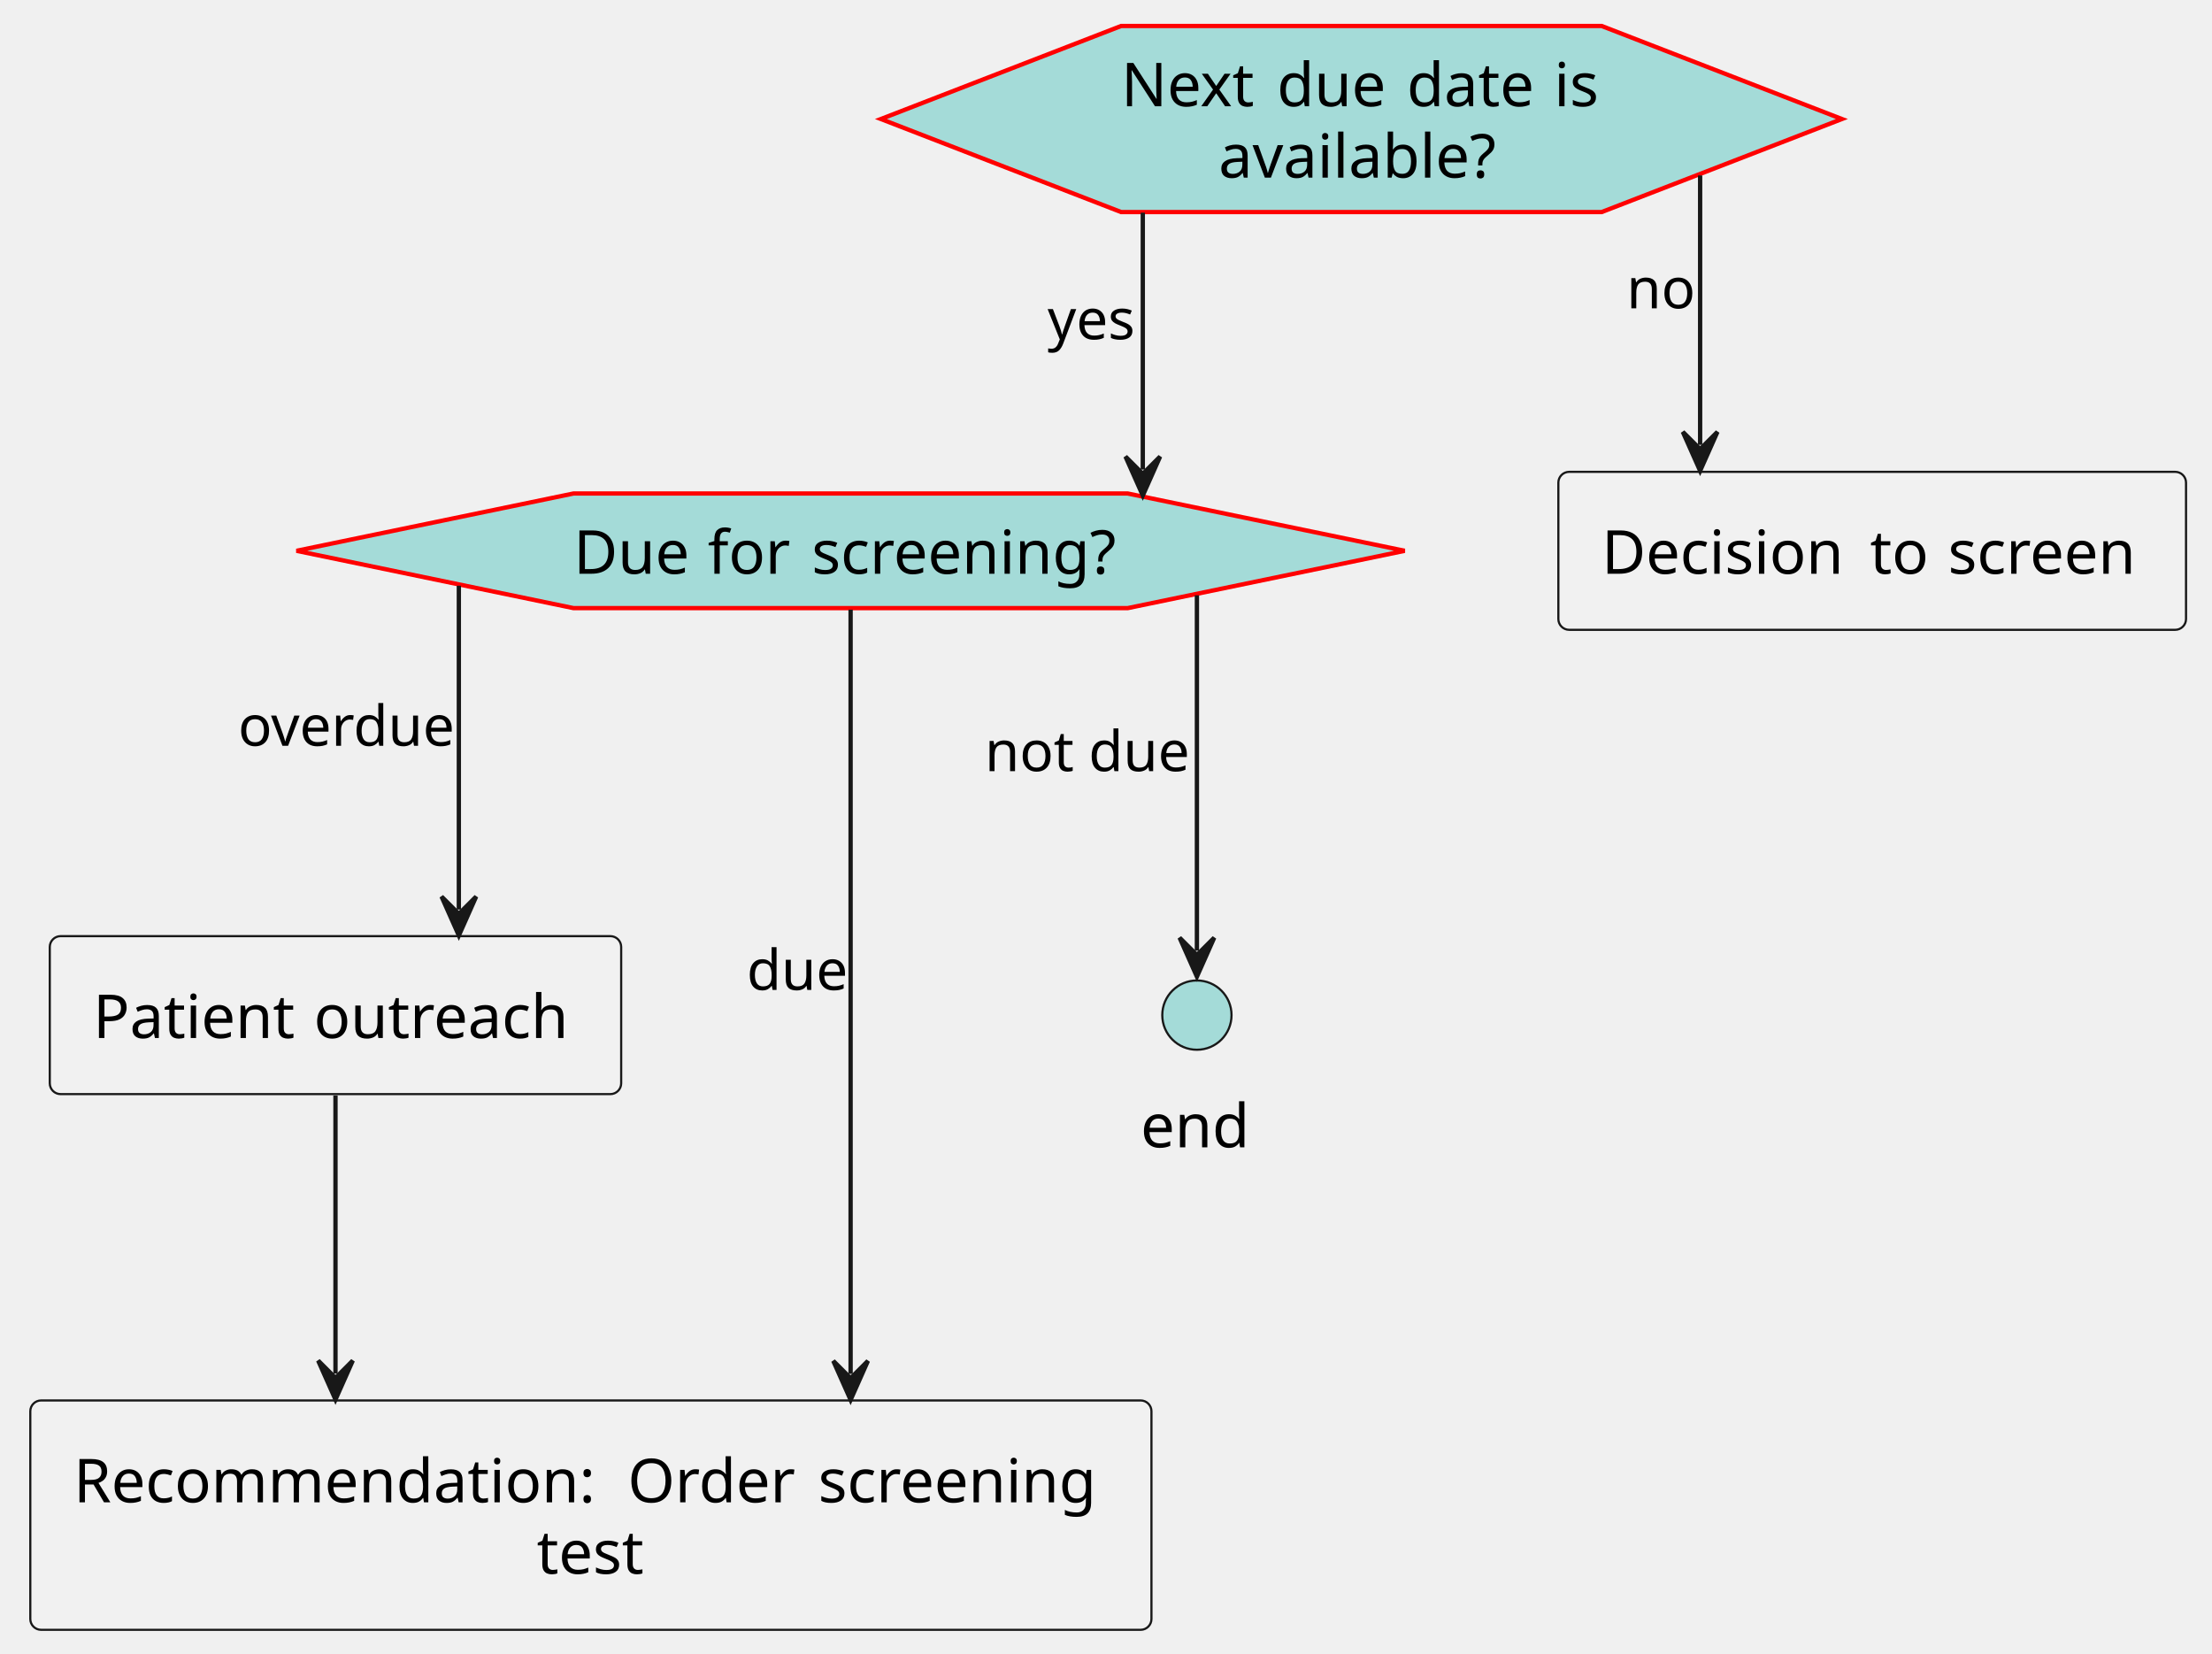
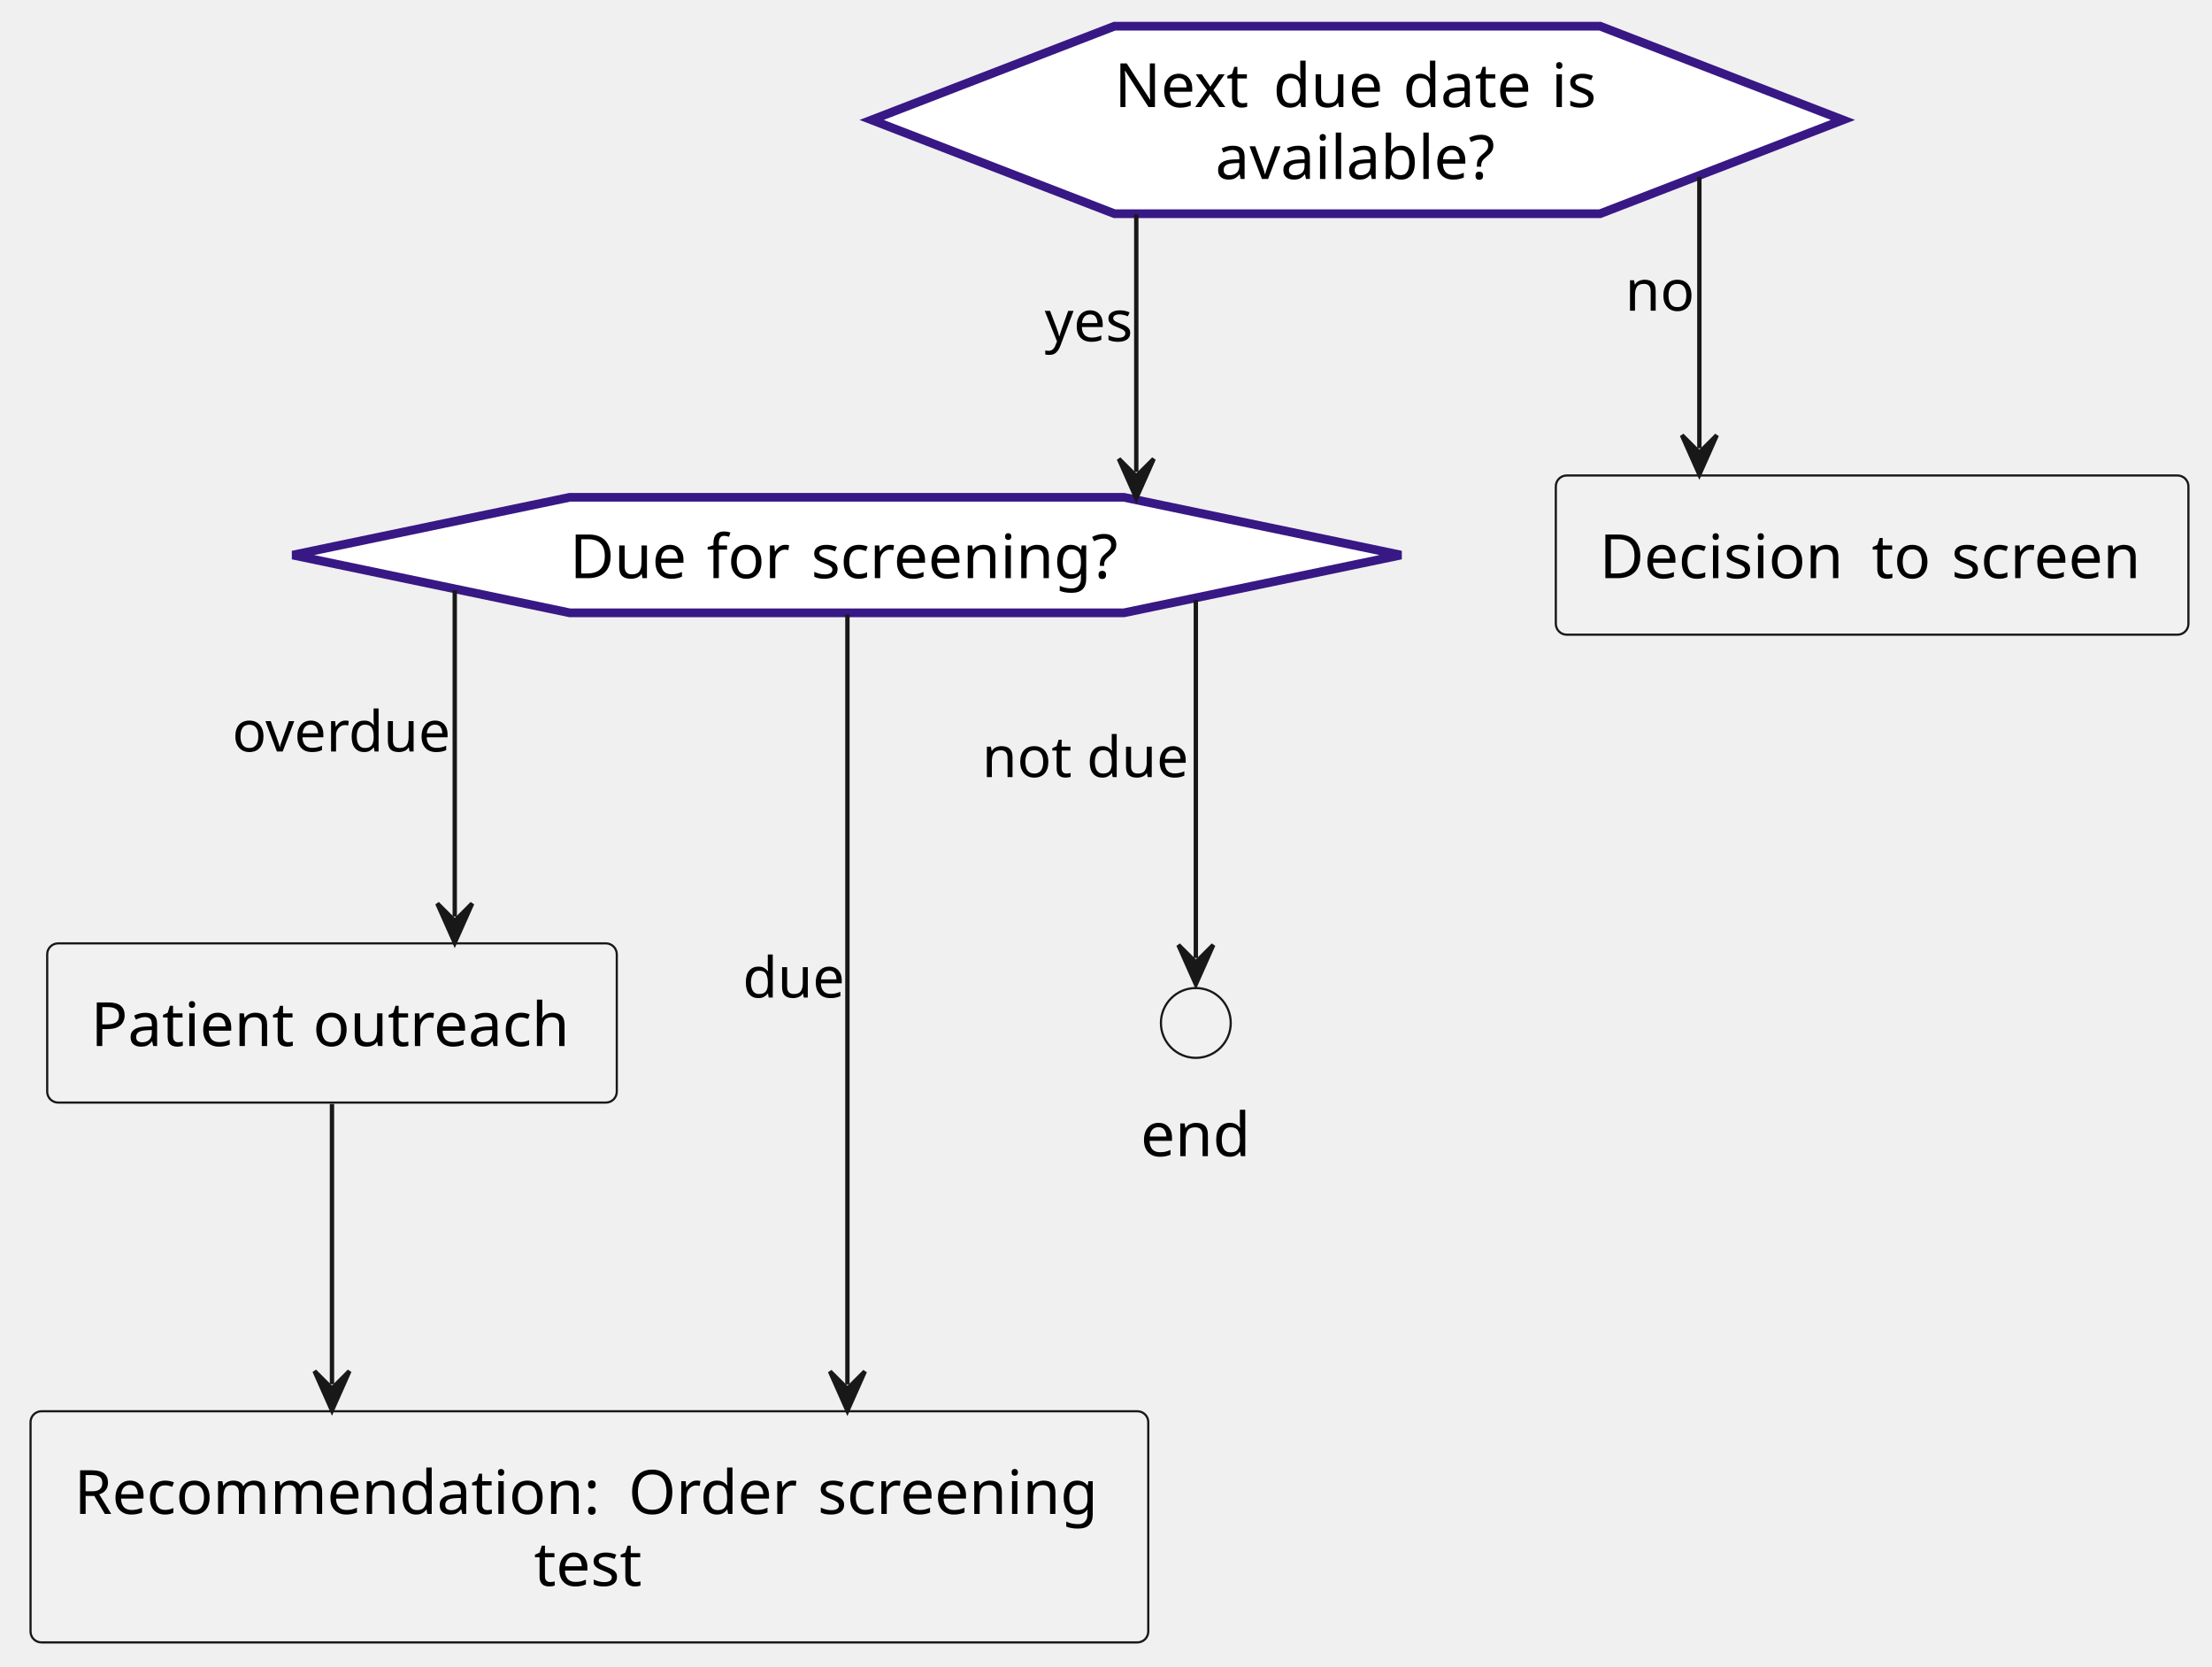
- <svg xmlns="http://www.w3.org/2000/svg" xmlns:xlink="http://www.w3.org/1999/xlink" contentStyleType="text/css" height="382px" preserveAspectRatio="none" style="width:511px;height:382px;background:#FFFFFF;" version="1.1" viewBox="0 0 511 382" width="511px" zoomAndPan="magnify">
+ <svg xmlns="http://www.w3.org/2000/svg" xmlns:xlink="http://www.w3.org/1999/xlink" contentStyleType="text/css" height="382px" preserveAspectRatio="none" style="width:507px;height:382px;background:#FFFFFF;" version="1.1" viewBox="0 0 507 382" width="507px" zoomAndPan="magnify">
  <defs />
  <g>
-     <g id="elem_eve_nextdueexists">
-       <a href="#eve-nextdueexists" target="_top" title="#eve-nextdueexists" xlink:actuate="onRequest" xlink:href="#eve-nextdueexists" xlink:show="new" xlink:title="#eve-nextdueexists" xlink:type="simple">
-         <polygon fill="#A4DBD8" points="425.5,27.49,370,6,259,6,203.5,27.49,259,48.98,370,48.98,425.5,27.49" style="stroke:#FF0000;stroke-width:1.0;" />
-         <text fill="#000000" font-family="sans-serif" font-size="14" lengthAdjust="spacing" textLength="32" x="259" y="24.535">Next</text>
-         <text fill="#000000" font-family="sans-serif" font-size="14" lengthAdjust="spacing" textLength="4" x="291" y="24.535"> </text>
-         <text fill="#000000" font-family="sans-serif" font-size="14" lengthAdjust="spacing" textLength="26" x="295" y="24.535">due</text>
-         <text fill="#000000" font-family="sans-serif" font-size="14" lengthAdjust="spacing" textLength="4" x="321" y="24.535"> </text>
-         <text fill="#000000" font-family="sans-serif" font-size="14" lengthAdjust="spacing" textLength="30" x="325" y="24.535">date</text>
-         <text fill="#000000" font-family="sans-serif" font-size="14" lengthAdjust="spacing" textLength="4" x="355" y="24.535"> </text>
-         <text fill="#000000" font-family="sans-serif" font-size="14" lengthAdjust="spacing" textLength="11" x="359" y="24.535">is</text>
-         <text fill="#000000" font-family="sans-serif" font-size="14" lengthAdjust="spacing" textLength="66" x="281.5" y="41.023">available?</text>
-       </a>
-     </g>
-     <g id="elem_eve_DetermineIfDueForScreening">
-       <a href="#eve-DetermineIfDueForScreening" target="_top" title="#eve-DetermineIfDueForScreening" xlink:actuate="onRequest" xlink:href="#eve-DetermineIfDueForScreening" xlink:show="new" xlink:title="#eve-DetermineIfDueForScreening" xlink:type="simple">
-         <polygon fill="#A4DBD8" points="324.5,127.22,260.5,113.98,132.5,113.98,68.5,127.22,132.5,140.46,260.5,140.46,324.5,127.22" style="stroke:#FF0000;stroke-width:1.0;" />
-         <text fill="#000000" font-family="sans-serif" font-size="14" lengthAdjust="spacing" textLength="27" x="132.5" y="132.515">Due</text>
-         <text fill="#000000" font-family="sans-serif" font-size="14" lengthAdjust="spacing" textLength="4" x="159.5" y="132.515"> </text>
-         <text fill="#000000" font-family="sans-serif" font-size="14" lengthAdjust="spacing" textLength="20" x="163.5" y="132.515">for</text>
-         <text fill="#000000" font-family="sans-serif" font-size="14" lengthAdjust="spacing" textLength="4" x="183.5" y="132.515"> </text>
-         <text fill="#000000" font-family="sans-serif" font-size="14" lengthAdjust="spacing" textLength="73" x="187.5" y="132.515">screening?</text>
-       </a>
-     </g>
-     <g id="elem_act_patientOutreach">
-       <a href="#act-patientOutreach" target="_top" title="#act-patientOutreach" xlink:actuate="onRequest" xlink:href="#act-patientOutreach" xlink:show="new" xlink:title="#act-patientOutreach" xlink:type="simple">
-         <rect fill="#F1F1F1" height="36.488" rx="2.5" ry="2.5" style="stroke:#181818;stroke-width:0.5;" width="132" x="11.5" y="216.22" />
-         <text fill="#000000" font-family="sans-serif" font-size="14" lengthAdjust="spacing" textLength="47" x="21.5" y="239.755">Patient</text>
-         <text fill="#000000" font-family="sans-serif" font-size="14" lengthAdjust="spacing" textLength="4" x="68.5" y="239.755"> </text>
-         <text fill="#000000" font-family="sans-serif" font-size="14" lengthAdjust="spacing" textLength="61" x="72.5" y="239.755">outreach</text>
-       </a>
-     </g>
-     <g id="elem_act_determinedue">
-       <a href="#act-determinedue" target="_top" title="#act-determinedue" xlink:actuate="onRequest" xlink:href="#act-determinedue" xlink:show="new" xlink:title="#act-determinedue" xlink:type="simple">
-         <rect fill="#F1F1F1" height="36.488" rx="2.5" ry="2.5" style="stroke:#181818;stroke-width:0.5;" width="145" x="360" y="108.98" />
-         <text fill="#000000" font-family="sans-serif" font-size="14" lengthAdjust="spacing" textLength="58" x="370" y="132.515">Decision</text>
-         <text fill="#000000" font-family="sans-serif" font-size="14" lengthAdjust="spacing" textLength="4" x="428" y="132.515"> </text>
-         <text fill="#000000" font-family="sans-serif" font-size="14" lengthAdjust="spacing" textLength="14" x="432" y="132.515">to</text>
-         <text fill="#000000" font-family="sans-serif" font-size="14" lengthAdjust="spacing" textLength="4" x="446" y="132.515"> </text>
-         <text fill="#000000" font-family="sans-serif" font-size="14" lengthAdjust="spacing" textLength="45" x="450" y="132.515">screen</text>
-       </a>
-     </g>
-     <g id="elem_act_orderTest">
-       <a href="#act-orderTest" target="_top" title="#act-orderTest" xlink:actuate="onRequest" xlink:href="#act-orderTest" xlink:show="new" xlink:title="#act-orderTest" xlink:type="simple">
-         <rect fill="#F1F1F1" height="52.977" rx="2.5" ry="2.5" style="stroke:#181818;stroke-width:0.5;" width="259" x="7" y="323.46" />
-         <text fill="#000000" font-family="sans-serif" font-size="14" lengthAdjust="spacing" textLength="124" x="17" y="346.995">Recommendation:</text>
-         <text fill="#000000" font-family="sans-serif" font-size="14" lengthAdjust="spacing" textLength="4" x="141" y="346.995"> </text>
-         <text fill="#000000" font-family="sans-serif" font-size="14" lengthAdjust="spacing" textLength="40" x="145" y="346.995">Order</text>
-         <text fill="#000000" font-family="sans-serif" font-size="14" lengthAdjust="spacing" textLength="4" x="185" y="346.995"> </text>
-         <text fill="#000000" font-family="sans-serif" font-size="14" lengthAdjust="spacing" textLength="67" x="189" y="346.995">screening</text>
-         <text fill="#000000" font-family="sans-serif" font-size="14" lengthAdjust="spacing" textLength="25" x="124" y="363.483">test</text>
-       </a>
-     </g>
+     <a href="#eve-nextdueexists" target="_top" title="#eve-nextdueexists" xlink:actuate="onRequest" xlink:href="#eve-nextdueexists" xlink:show="new" xlink:title="#eve-nextdueexists" xlink:type="simple">
+       <polygon fill="#FFFFFF" points="422.41,27.49,366.75,6,255.44,6,199.78,27.49,255.44,48.98,366.75,48.98,422.41,27.49" style="stroke:#381885;stroke-width:2;" />
+       <text fill="#000000" font-family="sans-serif" font-size="14" lengthAdjust="spacing" textLength="31.965" x="255.438" y="24.535">Next</text>
+       <text fill="#000000" font-family="sans-serif" font-size="14" lengthAdjust="spacing" textLength="4.43" x="287.403" y="24.535"> </text>
+       <text fill="#000000" font-family="sans-serif" font-size="14" lengthAdjust="spacing" textLength="25.3" x="291.833" y="24.535">due</text>
+       <text fill="#000000" font-family="sans-serif" font-size="14" lengthAdjust="spacing" textLength="4.43" x="317.132" y="24.535"> </text>
+       <text fill="#000000" font-family="sans-serif" font-size="14" lengthAdjust="spacing" textLength="29.579" x="321.562" y="24.535">date</text>
+       <text fill="#000000" font-family="sans-serif" font-size="14" lengthAdjust="spacing" textLength="4.43" x="351.141" y="24.535"> </text>
+       <text fill="#000000" font-family="sans-serif" font-size="14" lengthAdjust="spacing" textLength="11.184" x="355.571" y="24.535">is</text>
+       <text fill="#000000" font-family="sans-serif" font-size="14" lengthAdjust="spacing" textLength="65.099" x="278.547" y="41.023">available?</text>
+     </a>
+     <a href="#eve-DetermineIfDueForScreening" target="_top" title="#eve-DetermineIfDueForScreening" xlink:actuate="onRequest" xlink:href="#eve-DetermineIfDueForScreening" xlink:show="new" xlink:title="#eve-DetermineIfDueForScreening" xlink:type="simple">
+       <polygon fill="#FFFFFF" points="321.1,127.22,257.6,113.98,130.59,113.98,67.09,127.22,130.59,140.46,257.6,140.46,321.1,127.22" style="stroke:#381885;stroke-width:2;" />
+       <text fill="#000000" font-family="sans-serif" font-size="14" lengthAdjust="spacing" textLength="26.975" x="130.592" y="132.515">Due</text>
+       <text fill="#000000" font-family="sans-serif" font-size="14" lengthAdjust="spacing" textLength="4.43" x="157.567" y="132.515"> </text>
+       <text fill="#000000" font-family="sans-serif" font-size="14" lengthAdjust="spacing" textLength="19.476" x="161.997" y="132.515">for</text>
+       <text fill="#000000" font-family="sans-serif" font-size="14" lengthAdjust="spacing" textLength="4.43" x="181.472" y="132.515"> </text>
+       <text fill="#000000" font-family="sans-serif" font-size="14" lengthAdjust="spacing" textLength="71.695" x="185.902" y="132.515">screening?</text>
+     </a>
+     <a href="#act-patientOutreach" target="_top" title="#act-patientOutreach" xlink:actuate="onRequest" xlink:href="#act-patientOutreach" xlink:show="new" xlink:title="#act-patientOutreach" xlink:type="simple">
+       <rect fill="#F1F1F1" height="36.488" rx="2.5" ry="2.5" style="stroke:#181818;stroke-width:0.5;" width="130.551" x="10.82" y="216.22" />
+       <text fill="#000000" font-family="sans-serif" font-size="14" lengthAdjust="spacing" textLength="46.477" x="20.82" y="239.755">Patient</text>
+       <text fill="#000000" font-family="sans-serif" font-size="14" lengthAdjust="spacing" textLength="4.43" x="67.297" y="239.755"> </text>
+       <text fill="#000000" font-family="sans-serif" font-size="14" lengthAdjust="spacing" textLength="59.644" x="71.727" y="239.755">outreach</text>
+     </a>
+     <a href="#act-determinedue" target="_top" title="#act-determinedue" xlink:actuate="onRequest" xlink:href="#act-determinedue" xlink:show="new" xlink:title="#act-determinedue" xlink:type="simple">
+       <rect fill="#F1F1F1" height="36.488" rx="2.5" ry="2.5" style="stroke:#181818;stroke-width:0.5;" width="144.995" x="356.6" y="108.98" />
+       <text fill="#000000" font-family="sans-serif" font-size="14" lengthAdjust="spacing" textLength="57.976" x="366.6" y="132.515">Decision</text>
+       <text fill="#000000" font-family="sans-serif" font-size="14" lengthAdjust="spacing" textLength="4.43" x="424.576" y="132.515"> </text>
+       <text fill="#000000" font-family="sans-serif" font-size="14" lengthAdjust="spacing" textLength="13.836" x="429.005" y="132.515">to</text>
+       <text fill="#000000" font-family="sans-serif" font-size="14" lengthAdjust="spacing" textLength="4.43" x="442.841" y="132.515"> </text>
+       <text fill="#000000" font-family="sans-serif" font-size="14" lengthAdjust="spacing" textLength="44.324" x="447.271" y="132.515">screen</text>
+     </a>
+     <a href="#act-orderTest" target="_top" title="#act-orderTest" xlink:actuate="onRequest" xlink:href="#act-orderTest" xlink:show="new" xlink:title="#act-orderTest" xlink:type="simple">
+       <rect fill="#F1F1F1" height="52.977" rx="2.5" ry="2.5" style="stroke:#181818;stroke-width:0.5;" width="256.188" x="7" y="323.46" />
+       <text fill="#000000" font-family="sans-serif" font-size="14" lengthAdjust="spacing" textLength="122.596" x="17" y="346.995">Recommendation:</text>
+       <text fill="#000000" font-family="sans-serif" font-size="14" lengthAdjust="spacing" textLength="4.43" x="139.596" y="346.995"> </text>
+       <text fill="#000000" font-family="sans-serif" font-size="14" lengthAdjust="spacing" textLength="38.944" x="144.025" y="346.995">Order</text>
+       <text fill="#000000" font-family="sans-serif" font-size="14" lengthAdjust="spacing" textLength="4.43" x="182.97" y="346.995"> </text>
+       <text fill="#000000" font-family="sans-serif" font-size="14" lengthAdjust="spacing" textLength="65.789" x="187.399" y="346.995">screening</text>
+       <text fill="#000000" font-family="sans-serif" font-size="14" lengthAdjust="spacing" textLength="25.409" x="122.39" y="363.483">test</text>
+     </a>
    <g id="elem_end_1">
-       <ellipse cx="276.5" cy="234.46" fill="#A4DBD8" rx="8" ry="8" style="stroke:#181818;stroke-width:0.5;" />
-       <text fill="#000000" font-family="sans-serif" font-size="14" lengthAdjust="spacing" textLength="26" x="263.5" y="264.995">end</text>
+       <ellipse cx="274.09" cy="234.46" fill="#F1F1F1" rx="8" ry="8" style="stroke:#181818;stroke-width:0.5;" />
+       <text fill="#000000" font-family="sans-serif" font-size="14" lengthAdjust="spacing" textLength="25.3" x="261.44" y="264.995">end</text>
    </g>
    <g id="link_eve_nextdueexists_eve_DetermineIfDueForScreening">
-       <path d="M264,49.13 C264,69.06 264,91.98 264,108.45 " fill="none" id="eve_nextdueexists-to-eve_DetermineIfDueForScreening" style="stroke:#181818;stroke-width:1.0;" />
-       <polygon fill="#181818" points="264,114.45,268,105.45,264,109.45,260,105.45,264,114.45" style="stroke:#181818;stroke-width:1.0;" />
-       <text fill="#000000" font-family="sans-serif" font-size="13" lengthAdjust="spacing" textLength="21" x="242" y="78.358">yes</text>
+       <path d="M260.44,49.13 C260.44,68.95 260.44,91.64 260.44,108.17 " fill="none" id="eve_nextdueexists-to-eve_DetermineIfDueForScreening" style="stroke:#181818;stroke-width:1;" />
+       <polygon fill="#181818" points="260.44,114.17,264.44,105.17,260.44,109.17,256.44,105.17,260.44,114.17" style="stroke:#181818;stroke-width:1;" />
+       <text fill="#000000" font-family="sans-serif" font-size="13" lengthAdjust="spacing" textLength="20.662" x="239.44" y="78.218">yes</text>
    </g>
    <g id="link_eve_nextdueexists_act_determinedue">
-       <path d="M392.75,40.53 C392.75,57.95 392.75,82.93 392.75,102.75 " fill="none" id="eve_nextdueexists-to-act_determinedue" style="stroke:#181818;stroke-width:1.0;" />
-       <polygon fill="#181818" points="392.75,108.75,396.75,99.75,392.75,103.75,388.75,99.75,392.75,108.75" style="stroke:#181818;stroke-width:1.0;" />
-       <text fill="#000000" font-family="sans-serif" font-size="13" lengthAdjust="spacing" textLength="16" x="375.75" y="71.208">no</text>
+       <path d="M389.5,40.53 C389.5,57.95 389.5,82.93 389.5,102.75 " fill="none" id="eve_nextdueexists-to-act_determinedue" style="stroke:#181818;stroke-width:1;" />
+       <polygon fill="#181818" points="389.5,108.75,393.5,99.75,389.5,103.75,385.5,99.75,389.5,108.75" style="stroke:#181818;stroke-width:1;" />
+       <text fill="#000000" font-family="sans-serif" font-size="13" lengthAdjust="spacing" textLength="16.053" x="372.5" y="71.208">no</text>
    </g>
    <g id="link_eve_DetermineIfDueForScreening_act_orderTest">
-       <path d="M196.5,140.82 C196.5,176.9 196.5,269.55 196.5,317.33 " fill="none" id="eve_DetermineIfDueForScreening-to-act_orderTest" style="stroke:#181818;stroke-width:1.0;" />
-       <polygon fill="#181818" points="196.5,323.33,200.5,314.33,196.5,318.33,192.5,314.33,196.5,323.33" style="stroke:#181818;stroke-width:1.0;" />
-       <text fill="#000000" font-family="sans-serif" font-size="13" lengthAdjust="spacing" textLength="23" x="172.5" y="228.638">due</text>
+       <path d="M194.23,140.82 C194.23,176.9 194.23,269.55 194.23,317.33 " fill="none" id="eve_DetermineIfDueForScreening-to-act_orderTest" style="stroke:#181818;stroke-width:1;" />
+       <polygon fill="#181818" points="194.23,323.33,198.23,314.33,194.23,318.33,190.23,314.33,194.23,323.33" style="stroke:#181818;stroke-width:1;" />
+       <text fill="#000000" font-family="sans-serif" font-size="13" lengthAdjust="spacing" textLength="23.493" x="170.23" y="228.638">due</text>
    </g>
    <g id="link_eve_DetermineIfDueForScreening_end_1">
-       <path d="M276.5,137.5 C276.5,158.47 276.5,199.86 276.5,219.58 " fill="none" id="eve_DetermineIfDueForScreening-to-end_1" style="stroke:#181818;stroke-width:1.0;" />
-       <polygon fill="#181818" points="276.5,225.58,280.5,216.58,276.5,220.58,272.5,216.58,276.5,225.58" style="stroke:#181818;stroke-width:1.0;" />
-       <text fill="#000000" font-family="sans-serif" font-size="13" lengthAdjust="spacing" textLength="48" x="227.5" y="178.108">not due</text>
+       <path d="M274.09,137.5 C274.09,158.47 274.09,199.86 274.09,219.58 " fill="none" id="eve_DetermineIfDueForScreening-to-end_1" style="stroke:#181818;stroke-width:1;" />
+       <polygon fill="#181818" points="274.09,225.58,278.09,216.58,274.09,220.58,270.09,216.58,274.09,225.58" style="stroke:#181818;stroke-width:1;" />
+       <text fill="#000000" font-family="sans-serif" font-size="13" lengthAdjust="spacing" textLength="48.522" x="225.09" y="178.108">not due</text>
    </g>
    <g id="link_eve_DetermineIfDueForScreening_act_patientOutreach">
-       <path d="M106,135.28 C106,152.33 106,186.42 106,210.08 " fill="none" id="eve_DetermineIfDueForScreening-to-act_patientOutreach" style="stroke:#181818;stroke-width:1.0;" />
-       <polygon fill="#181818" points="106,216.08,110,207.08,106,211.08,102,207.08,106,216.08" style="stroke:#181818;stroke-width:1.0;" />
-       <text fill="#000000" font-family="sans-serif" font-size="13" lengthAdjust="spacing" textLength="50" x="55" y="172.248">overdue</text>
+       <path d="M104.23,135.28 C104.23,152.33 104.23,186.42 104.23,210.08 " fill="none" id="eve_DetermineIfDueForScreening-to-act_patientOutreach" style="stroke:#181818;stroke-width:1;" />
+       <polygon fill="#181818" points="104.23,216.08,108.23,207.08,104.23,211.08,100.23,207.08,104.23,216.08" style="stroke:#181818;stroke-width:1;" />
+       <text fill="#000000" font-family="sans-serif" font-size="13" lengthAdjust="spacing" textLength="50.769" x="53.23" y="172.248">overdue</text>
    </g>
    <g id="link_act_patientOutreach_act_orderTest">
-       <path d="M77.5,253.02 C77.5,272.02 77.5,295.74 77.5,317.26 " fill="none" id="act_patientOutreach-to-act_orderTest" style="stroke:#181818;stroke-width:1.0;" />
-       <polygon fill="#181818" points="77.5,323.26,81.5,314.26,77.5,318.26,73.5,314.26,77.5,323.26" style="stroke:#181818;stroke-width:1.0;" />
+       <path d="M76.09,253.02 C76.09,272.02 76.09,295.74 76.09,317.26 " fill="none" id="act_patientOutreach-to-act_orderTest" style="stroke:#181818;stroke-width:1;" />
+       <polygon fill="#181818" points="76.09,323.26,80.09,314.26,76.09,318.26,72.09,314.26,76.09,323.26" style="stroke:#181818;stroke-width:1;" />
    </g>
  </g>
</svg>
